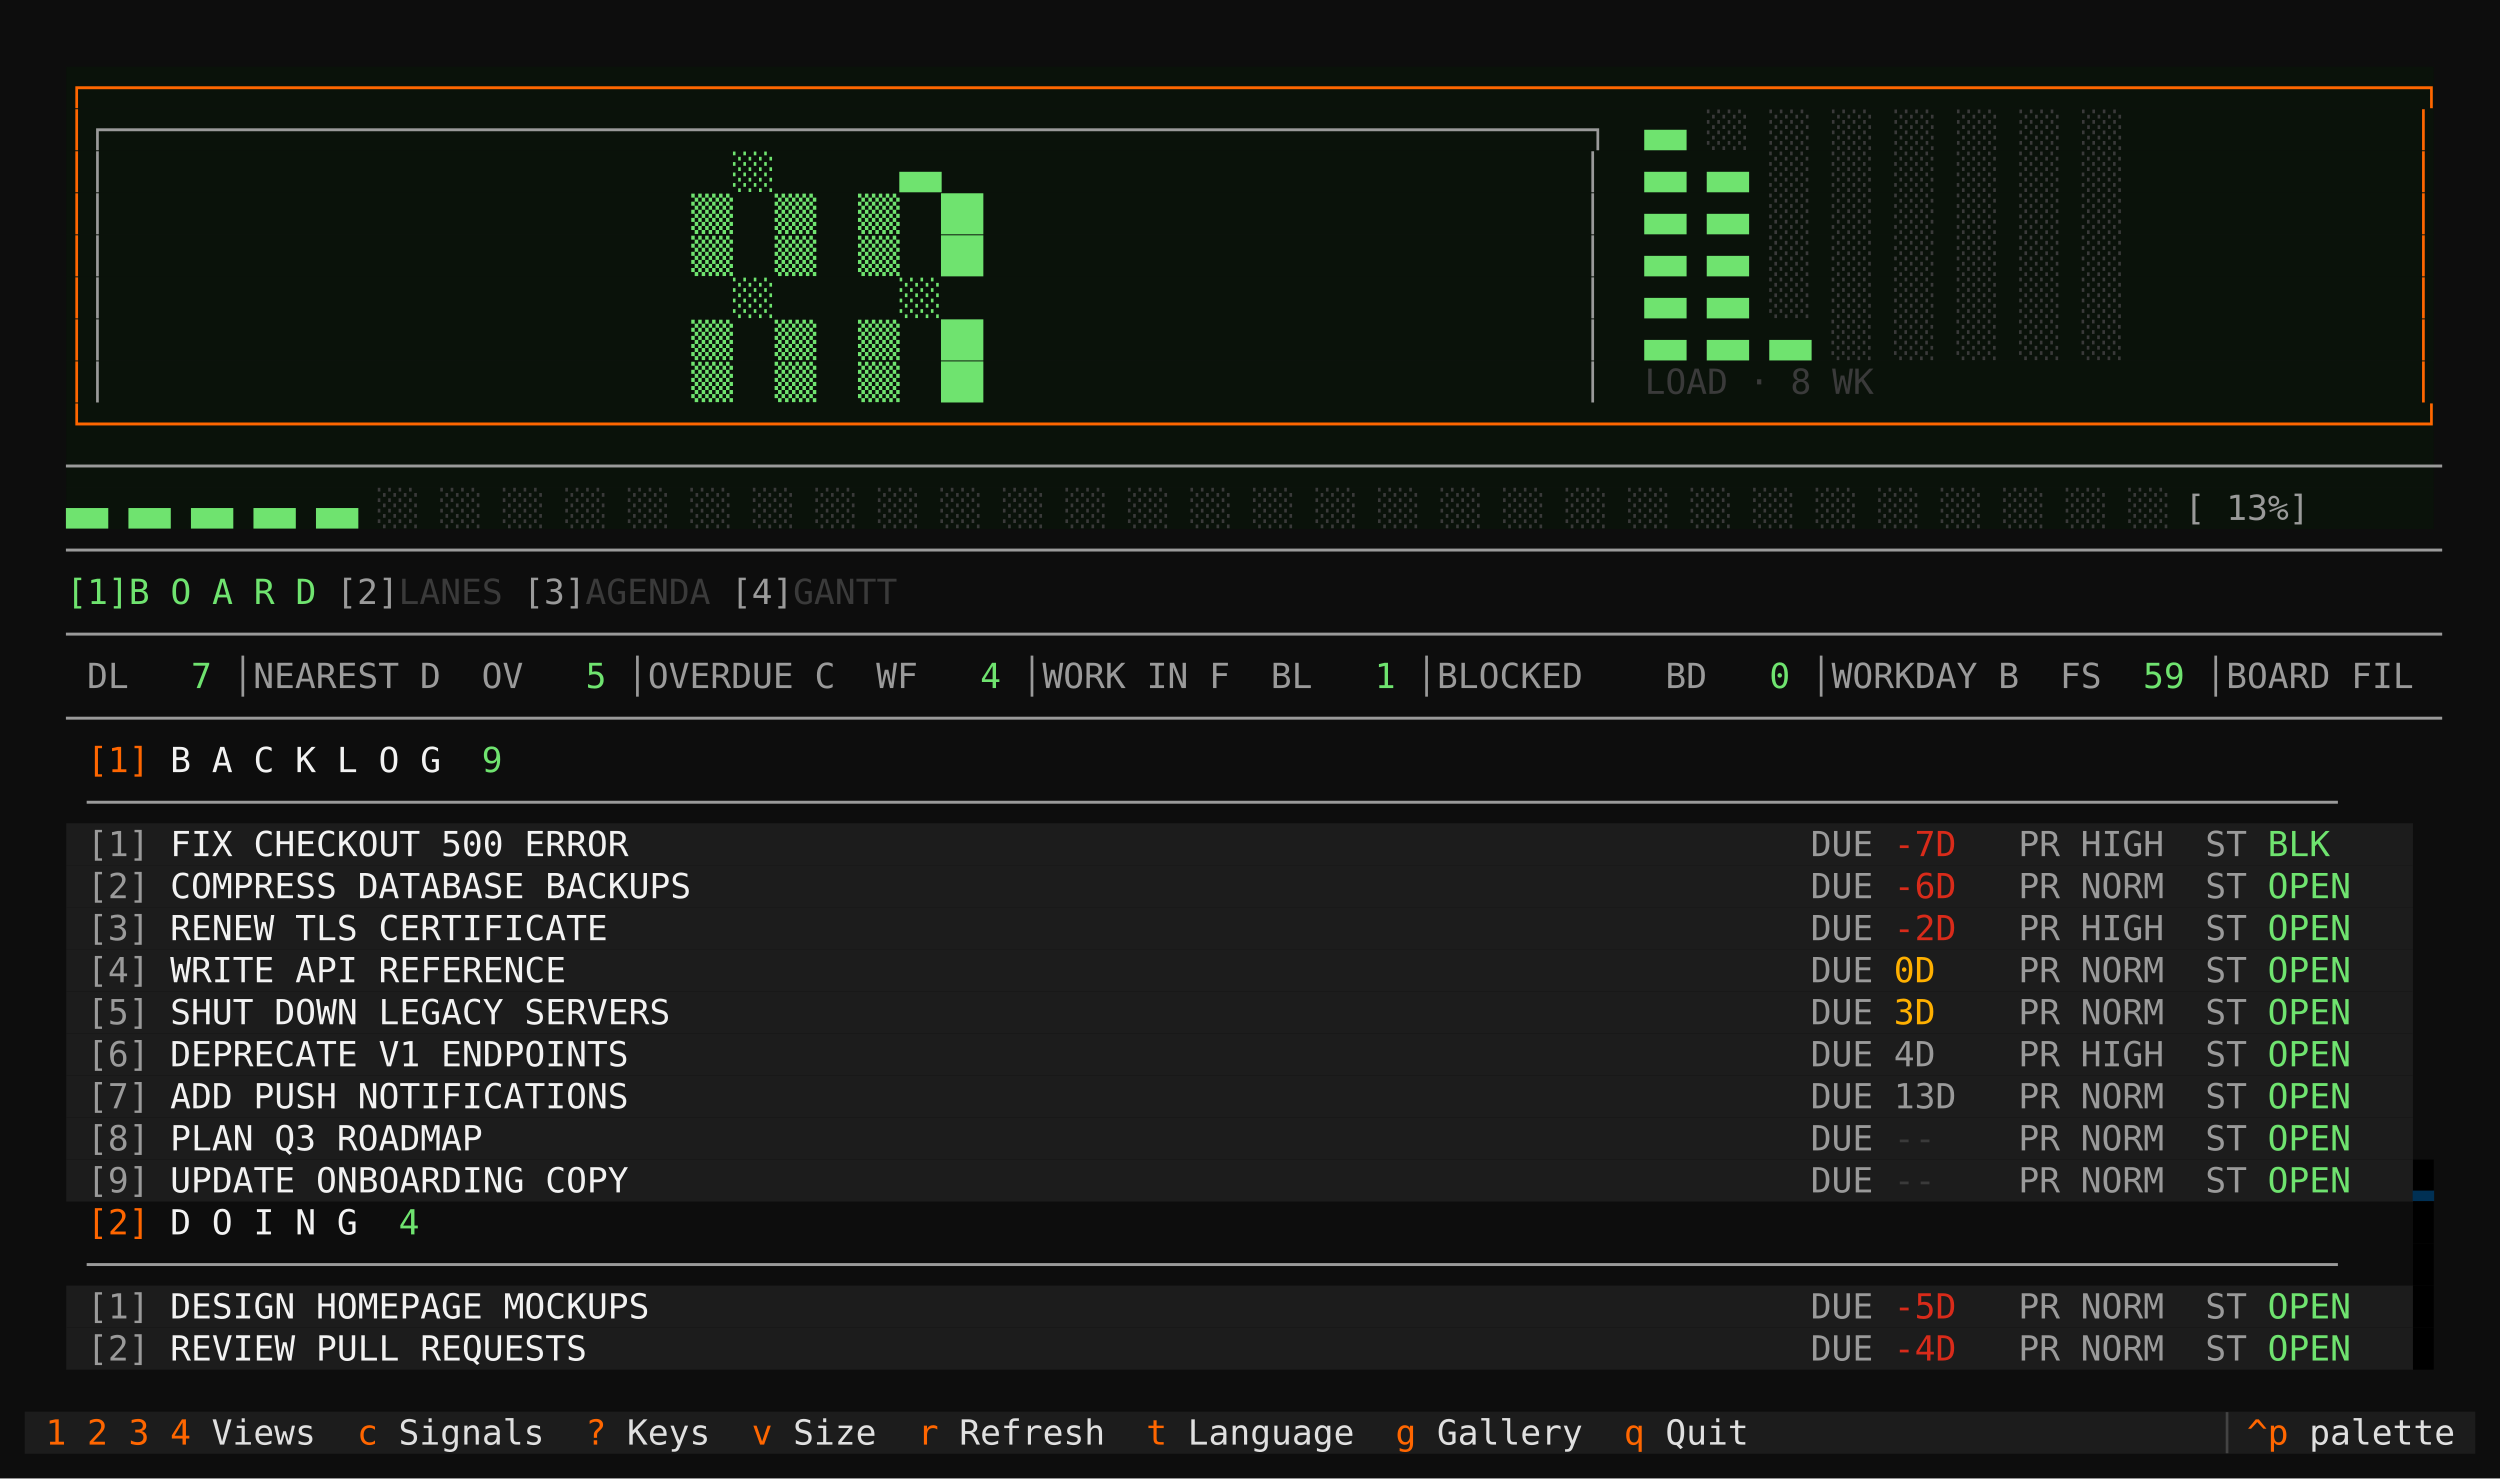
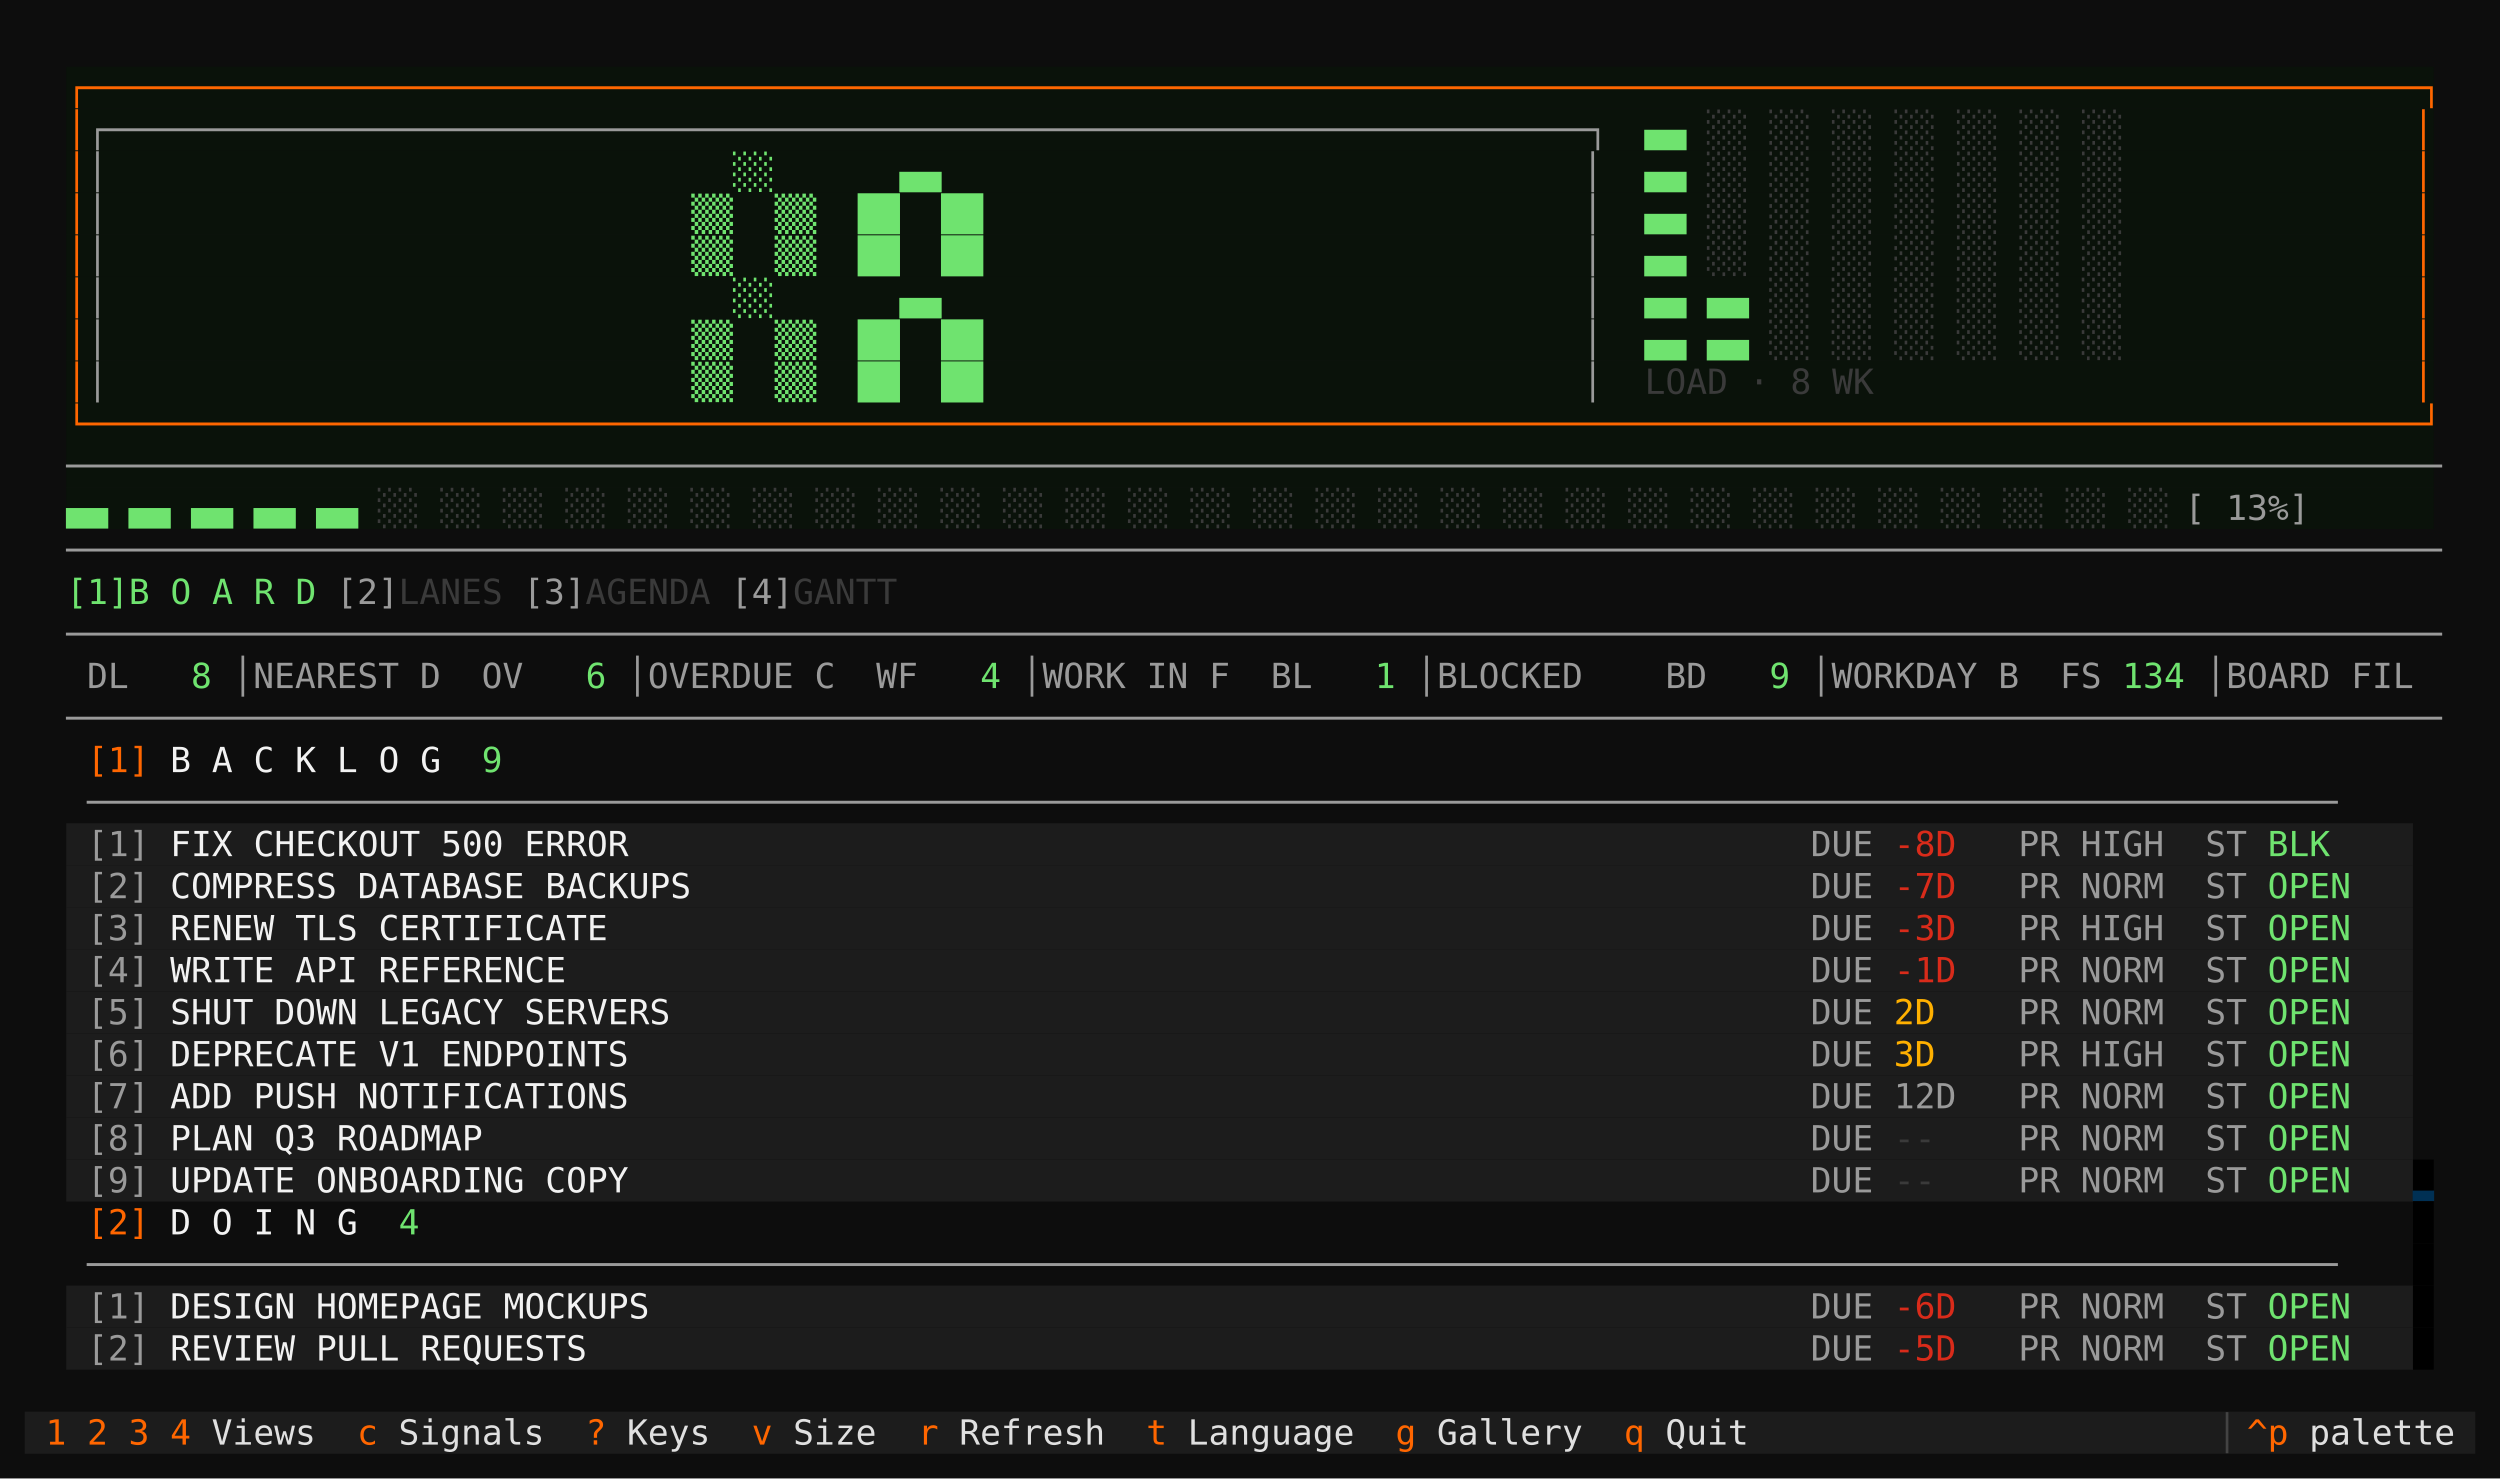
<svg xmlns="http://www.w3.org/2000/svg" viewBox="0 0 1011.2 598.0" role="img" aria-label="taskboard · corgi · board">
  <rect width="1011.2" height="598.0" fill="#0d0d0d" />
  <g font-family="ui-monospace,SFMono-Regular,'DejaVu Sans Mono','Cascadia Mono',Menlo,Consolas,'Liberation Mono',monospace" font-size="14.0" xml:space="preserve" style="white-space:pre;font-variant-ligatures:none">
    <rect x="26.8" y="27.0" width="957.6" height="17.0" fill="#0a120a" />
    <text x="26.8" y="40.3" fill="#ff6600">┌────────────────────────────────────────────────────────────────────────────────────────────────────────────────┐</text>
    <rect x="26.8" y="44.0" width="957.6" height="17.0" fill="#0a120a" />
    <text x="26.8" y="57.3" fill="#ff6600">│</text>
    <text x="35.2" y="57.3" fill="#9a9a9a">┌───────────────────────────────────────────────────────────────────────┐</text>
    <text x="665.2" y="57.3" fill="#6fe36f">▄▄ </text>
    <text x="690.4" y="57.3" fill="#3a3a3a">░░ ░░ ░░ ░░ ░░ ░░ ░░ </text>
    <text x="976.0" y="57.3" fill="#ff6600">│</text>
    <rect x="26.8" y="61.0" width="957.6" height="17.0" fill="#0a120a" />
    <text x="26.8" y="74.3" fill="#ff6600">│</text>
    <text x="35.2" y="74.3" fill="#9a9a9a">│</text>
    <text x="43.6" y="74.3" fill="#6fe36f">                              ░░      ▄▄                               </text>
    <text x="640.0" y="74.3" fill="#9a9a9a">│</text>
-     <text x="665.2" y="74.3" fill="#6fe36f">▄▄ ▄▄ </text>
-     <text x="715.6" y="74.3" fill="#3a3a3a">░░ ░░ ░░ ░░ ░░ ░░ </text>
+     <text x="665.2" y="74.3" fill="#6fe36f">▄▄ </text>
+     <text x="690.4" y="74.3" fill="#3a3a3a">░░ ░░ ░░ ░░ ░░ ░░ ░░ </text>
    <text x="976.0" y="74.3" fill="#ff6600">│</text>
    <rect x="26.8" y="78.0" width="957.6" height="17.0" fill="#0a120a" />
    <text x="26.8" y="91.3" fill="#ff6600">│</text>
    <text x="35.2" y="91.3" fill="#9a9a9a">│</text>
-     <text x="43.6" y="91.3" fill="#6fe36f">                            ▒▒  ▒▒  ▒▒  ██                             </text>
+     <text x="43.6" y="91.3" fill="#6fe36f">                            ▒▒  ▒▒  ██  ██                             </text>
    <text x="640.0" y="91.3" fill="#9a9a9a">│</text>
-     <text x="665.2" y="91.3" fill="#6fe36f">▄▄ ▄▄ </text>
-     <text x="715.6" y="91.3" fill="#3a3a3a">░░ ░░ ░░ ░░ ░░ ░░ </text>
+     <text x="665.2" y="91.3" fill="#6fe36f">▄▄ </text>
+     <text x="690.4" y="91.3" fill="#3a3a3a">░░ ░░ ░░ ░░ ░░ ░░ ░░ </text>
    <text x="976.0" y="91.3" fill="#ff6600">│</text>
    <rect x="26.8" y="95.0" width="957.6" height="17.0" fill="#0a120a" />
    <text x="26.8" y="108.3" fill="#ff6600">│</text>
    <text x="35.2" y="108.3" fill="#9a9a9a">│</text>
-     <text x="43.6" y="108.3" fill="#6fe36f">                            ▒▒  ▒▒  ▒▒  ██                             </text>
+     <text x="43.6" y="108.3" fill="#6fe36f">                            ▒▒  ▒▒  ██  ██                             </text>
    <text x="640.0" y="108.3" fill="#9a9a9a">│</text>
-     <text x="665.2" y="108.3" fill="#6fe36f">▄▄ ▄▄ </text>
-     <text x="715.6" y="108.3" fill="#3a3a3a">░░ ░░ ░░ ░░ ░░ ░░ </text>
+     <text x="665.2" y="108.3" fill="#6fe36f">▄▄ </text>
+     <text x="690.4" y="108.3" fill="#3a3a3a">░░ ░░ ░░ ░░ ░░ ░░ ░░ </text>
    <text x="976.0" y="108.3" fill="#ff6600">│</text>
    <rect x="26.8" y="112.0" width="957.6" height="17.0" fill="#0a120a" />
    <text x="26.8" y="125.3" fill="#ff6600">│</text>
    <text x="35.2" y="125.3" fill="#9a9a9a">│</text>
-     <text x="43.6" y="125.3" fill="#6fe36f">                              ░░      ░░                               </text>
+     <text x="43.6" y="125.3" fill="#6fe36f">                              ░░      ▄▄                               </text>
    <text x="640.0" y="125.3" fill="#9a9a9a">│</text>
    <text x="665.2" y="125.3" fill="#6fe36f">▄▄ ▄▄ </text>
    <text x="715.6" y="125.3" fill="#3a3a3a">░░ ░░ ░░ ░░ ░░ ░░ </text>
    <text x="976.0" y="125.3" fill="#ff6600">│</text>
    <rect x="26.8" y="129.0" width="957.6" height="17.0" fill="#0a120a" />
    <text x="26.8" y="142.3" fill="#ff6600">│</text>
    <text x="35.2" y="142.3" fill="#9a9a9a">│</text>
-     <text x="43.6" y="142.3" fill="#6fe36f">                            ▒▒  ▒▒  ▒▒  ██                             </text>
+     <text x="43.6" y="142.3" fill="#6fe36f">                            ▒▒  ▒▒  ██  ██                             </text>
    <text x="640.0" y="142.3" fill="#9a9a9a">│</text>
-     <text x="665.2" y="142.3" fill="#6fe36f">▄▄ ▄▄ ▄▄ </text>
-     <text x="740.8" y="142.3" fill="#3a3a3a">░░ ░░ ░░ ░░ ░░ </text>
+     <text x="665.2" y="142.3" fill="#6fe36f">▄▄ ▄▄ </text>
+     <text x="715.6" y="142.3" fill="#3a3a3a">░░ ░░ ░░ ░░ ░░ ░░ </text>
    <text x="976.0" y="142.3" fill="#ff6600">│</text>
    <rect x="26.8" y="146.0" width="957.6" height="17.0" fill="#0a120a" />
    <text x="26.8" y="159.3" fill="#ff6600">│</text>
    <text x="35.2" y="159.3" fill="#9a9a9a">│</text>
-     <text x="43.6" y="159.3" fill="#6fe36f">                            ▒▒  ▒▒  ▒▒  ██                             </text>
+     <text x="43.6" y="159.3" fill="#6fe36f">                            ▒▒  ▒▒  ██  ██                             </text>
    <text x="640.0" y="159.3" fill="#9a9a9a">│</text>
    <text x="665.2" y="159.3" fill="#3a3a3a">LOAD · 8 WK</text>
    <text x="976.0" y="159.3" fill="#ff6600">│</text>
    <rect x="26.8" y="163.0" width="957.6" height="17.0" fill="#0a120a" />
    <text x="26.8" y="176.3" fill="#ff6600">└────────────────────────────────────────────────────────────────────────────────────────────────────────────────┘</text>
    <rect x="26.8" y="180.0" width="957.6" height="17.0" fill="#0a120a" />
    <text x="26.8" y="193.3" fill="#9a9a9a">──────────────────────────────────────────────────────────────────────────────────────────────────────────────────</text>
    <rect x="26.8" y="197.0" width="957.6" height="17.0" fill="#0a120a" />
    <text x="26.8" y="210.3" fill="#6fe36f">▄▄ ▄▄ ▄▄ ▄▄ ▄▄ </text>
    <text x="152.8" y="210.3" fill="#3a3a3a">░░ ░░ ░░ ░░ ░░ ░░ ░░ ░░ ░░ ░░ ░░ ░░ ░░ ░░ ░░ ░░ ░░ ░░ ░░ ░░ ░░ ░░ ░░ ░░ ░░ ░░ ░░ ░░ ░░ </text>
    <text x="883.6" y="210.3" fill="#9a9a9a">[ 13%]</text>
    <text x="26.8" y="227.3" fill="#9a9a9a">──────────────────────────────────────────────────────────────────────────────────────────────────────────────────</text>
    <text x="26.8" y="244.3" fill="#6fe36f">[1]B O A R D</text>
    <text x="136.0" y="244.3" fill="#9a9a9a">[2]</text>
    <text x="161.2" y="244.3" fill="#3a3a3a">LANES</text>
    <text x="211.6" y="244.3" fill="#9a9a9a">[3]</text>
    <text x="236.8" y="244.3" fill="#3a3a3a">AGENDA</text>
    <text x="295.6" y="244.3" fill="#9a9a9a">[4]</text>
    <text x="320.8" y="244.3" fill="#3a3a3a">GANTT</text>
    <text x="26.8" y="261.3" fill="#9a9a9a">──────────────────────────────────────────────────────────────────────────────────────────────────────────────────</text>
    <text x="35.2" y="278.3" fill="#9a9a9a">DL</text>
-     <text x="60.4" y="278.3" fill="#6fe36f">  7</text>
+     <text x="60.4" y="278.3" fill="#6fe36f">  8</text>
    <text x="94.0" y="278.3" fill="#9a9a9a">│NEAREST D</text>
    <text x="194.8" y="278.3" fill="#9a9a9a">OV</text>
-     <text x="220.0" y="278.3" fill="#6fe36f">  5</text>
+     <text x="220.0" y="278.3" fill="#6fe36f">  6</text>
    <text x="253.6" y="278.3" fill="#9a9a9a">│OVERDUE C</text>
    <text x="354.4" y="278.3" fill="#9a9a9a">WF</text>
    <text x="379.6" y="278.3" fill="#6fe36f">  4</text>
    <text x="413.2" y="278.3" fill="#9a9a9a">│WORK IN F</text>
    <text x="514.0" y="278.3" fill="#9a9a9a">BL</text>
    <text x="539.2" y="278.3" fill="#6fe36f">  1</text>
    <text x="572.8" y="278.3" fill="#9a9a9a">│BLOCKED</text>
    <text x="673.6" y="278.3" fill="#9a9a9a">BD</text>
-     <text x="698.8" y="278.3" fill="#6fe36f">  0</text>
+     <text x="698.8" y="278.3" fill="#6fe36f">  9</text>
    <text x="732.4" y="278.3" fill="#9a9a9a">│WORKDAY B</text>
    <text x="833.2" y="278.3" fill="#9a9a9a">FS</text>
-     <text x="858.4" y="278.3" fill="#6fe36f"> 59</text>
+     <text x="858.4" y="278.3" fill="#6fe36f">134</text>
    <text x="892.0" y="278.3" fill="#9a9a9a">│BOARD FIL</text>
    <text x="26.8" y="295.3" fill="#9a9a9a">──────────────────────────────────────────────────────────────────────────────────────────────────────────────────</text>
    <text x="35.2" y="312.3" fill="#ff6600">[1]</text>
    <text x="60.4" y="312.3" fill="#f2f2f2"> B A C K L O G </text>
    <text x="186.4" y="312.3" fill="#6fe36f"> 9</text>
    <text x="35.2" y="329.3" fill="#9a9a9a">────────────────────────────────────────────────────────────────────────────────────────────────────────────</text>
    <rect x="26.8" y="333.0" width="949.2" height="17.0" fill="#1c1c1c" />
    <text x="35.2" y="346.3" fill="#9a9a9a">[1]</text>
    <text x="60.4" y="346.3" fill="#f2f2f2"> FIX CHECKOUT 500 ERROR                                                         </text>
    <text x="732.4" y="346.3" fill="#9a9a9a">DUE</text>
-     <text x="766.0" y="346.3" fill="#d92b1a">-7D </text>
+     <text x="766.0" y="346.3" fill="#d92b1a">-8D </text>
    <text x="816.4" y="346.3" fill="#9a9a9a">PR</text>
    <text x="841.6" y="346.3" fill="#9a9a9a">HIGH</text>
    <text x="892.0" y="346.3" fill="#9a9a9a">ST</text>
    <text x="917.2" y="346.3" fill="#6fe36f">BLK </text>
    <rect x="26.8" y="350.0" width="949.2" height="17.0" fill="#1c1c1c" />
    <text x="35.2" y="363.3" fill="#9a9a9a">[2]</text>
    <text x="60.4" y="363.3" fill="#f2f2f2"> COMPRESS DATABASE BACKUPS                                                      </text>
    <text x="732.4" y="363.3" fill="#9a9a9a">DUE</text>
-     <text x="766.0" y="363.3" fill="#d92b1a">-6D </text>
+     <text x="766.0" y="363.3" fill="#d92b1a">-7D </text>
    <text x="816.4" y="363.3" fill="#9a9a9a">PR</text>
    <text x="841.6" y="363.3" fill="#9a9a9a">NORM</text>
    <text x="892.0" y="363.3" fill="#9a9a9a">ST</text>
    <text x="917.2" y="363.3" fill="#6fe36f">OPEN</text>
    <rect x="26.8" y="367.0" width="949.2" height="17.0" fill="#1c1c1c" />
    <text x="35.2" y="380.3" fill="#9a9a9a">[3]</text>
    <text x="60.4" y="380.3" fill="#f2f2f2"> RENEW TLS CERTIFICATE                                                          </text>
    <text x="732.4" y="380.3" fill="#9a9a9a">DUE</text>
-     <text x="766.0" y="380.3" fill="#d92b1a">-2D </text>
+     <text x="766.0" y="380.3" fill="#d92b1a">-3D </text>
    <text x="816.4" y="380.3" fill="#9a9a9a">PR</text>
    <text x="841.6" y="380.3" fill="#9a9a9a">HIGH</text>
    <text x="892.0" y="380.3" fill="#9a9a9a">ST</text>
    <text x="917.2" y="380.3" fill="#6fe36f">OPEN</text>
    <rect x="26.8" y="384.0" width="949.2" height="17.0" fill="#1c1c1c" />
    <text x="35.2" y="397.3" fill="#9a9a9a">[4]</text>
    <text x="60.4" y="397.3" fill="#f2f2f2"> WRITE API REFERENCE                                                            </text>
    <text x="732.4" y="397.3" fill="#9a9a9a">DUE</text>
-     <text x="766.0" y="397.3" fill="#ffb000">0D  </text>
+     <text x="766.0" y="397.3" fill="#d92b1a">-1D </text>
    <text x="816.4" y="397.3" fill="#9a9a9a">PR</text>
    <text x="841.6" y="397.3" fill="#9a9a9a">NORM</text>
    <text x="892.0" y="397.3" fill="#9a9a9a">ST</text>
    <text x="917.2" y="397.3" fill="#6fe36f">OPEN</text>
    <rect x="26.8" y="401.0" width="949.2" height="17.0" fill="#1c1c1c" />
    <text x="35.2" y="414.3" fill="#9a9a9a">[5]</text>
    <text x="60.4" y="414.3" fill="#f2f2f2"> SHUT DOWN LEGACY SERVERS                                                       </text>
    <text x="732.4" y="414.3" fill="#9a9a9a">DUE</text>
-     <text x="766.0" y="414.3" fill="#ffb000">3D  </text>
+     <text x="766.0" y="414.3" fill="#ffb000">2D  </text>
    <text x="816.4" y="414.3" fill="#9a9a9a">PR</text>
    <text x="841.6" y="414.3" fill="#9a9a9a">NORM</text>
    <text x="892.0" y="414.3" fill="#9a9a9a">ST</text>
    <text x="917.2" y="414.3" fill="#6fe36f">OPEN</text>
    <rect x="26.8" y="418.0" width="949.2" height="17.0" fill="#1c1c1c" />
    <text x="35.2" y="431.3" fill="#9a9a9a">[6]</text>
    <text x="60.4" y="431.3" fill="#f2f2f2"> DEPRECATE V1 ENDPOINTS                                                         </text>
    <text x="732.4" y="431.3" fill="#9a9a9a">DUE</text>
-     <text x="766.0" y="431.3" fill="#9a9a9a">4D  </text>
+     <text x="766.0" y="431.3" fill="#ffb000">3D  </text>
    <text x="816.4" y="431.3" fill="#9a9a9a">PR</text>
    <text x="841.6" y="431.3" fill="#9a9a9a">HIGH</text>
    <text x="892.0" y="431.3" fill="#9a9a9a">ST</text>
    <text x="917.2" y="431.3" fill="#6fe36f">OPEN</text>
    <rect x="26.8" y="435.0" width="949.2" height="17.0" fill="#1c1c1c" />
    <text x="35.2" y="448.3" fill="#9a9a9a">[7]</text>
    <text x="60.4" y="448.3" fill="#f2f2f2"> ADD PUSH NOTIFICATIONS                                                         </text>
    <text x="732.4" y="448.3" fill="#9a9a9a">DUE</text>
-     <text x="766.0" y="448.3" fill="#9a9a9a">13D </text>
+     <text x="766.0" y="448.3" fill="#9a9a9a">12D </text>
    <text x="816.4" y="448.3" fill="#9a9a9a">PR</text>
    <text x="841.6" y="448.3" fill="#9a9a9a">NORM</text>
    <text x="892.0" y="448.3" fill="#9a9a9a">ST</text>
    <text x="917.2" y="448.3" fill="#6fe36f">OPEN</text>
    <rect x="26.8" y="452.0" width="949.2" height="17.0" fill="#1c1c1c" />
    <text x="35.2" y="465.3" fill="#9a9a9a">[8]</text>
    <text x="60.4" y="465.3" fill="#f2f2f2"> PLAN Q3 ROADMAP                                                                </text>
    <text x="732.4" y="465.3" fill="#9a9a9a">DUE</text>
    <text x="766.0" y="465.3" fill="#3a3a3a">--  </text>
    <text x="816.4" y="465.3" fill="#9a9a9a">PR</text>
    <text x="841.6" y="465.3" fill="#9a9a9a">NORM</text>
    <text x="892.0" y="465.3" fill="#9a9a9a">ST</text>
    <text x="917.2" y="465.3" fill="#6fe36f">OPEN</text>
    <rect x="26.8" y="469.0" width="949.2" height="17.0" fill="#1c1c1c" />
    <rect x="976.0" y="469.0" width="8.4" height="17.0" fill="#000000" />
    <text x="35.2" y="482.3" fill="#9a9a9a">[9]</text>
    <text x="60.4" y="482.3" fill="#f2f2f2"> UPDATE ONBOARDING COPY                                                         </text>
    <text x="732.4" y="482.3" fill="#9a9a9a">DUE</text>
    <text x="766.0" y="482.3" fill="#3a3a3a">--  </text>
    <text x="816.4" y="482.3" fill="#9a9a9a">PR</text>
    <text x="841.6" y="482.3" fill="#9a9a9a">NORM</text>
    <text x="892.0" y="482.3" fill="#9a9a9a">ST</text>
    <text x="917.2" y="482.3" fill="#6fe36f">OPEN</text>
    <text x="976.0" y="482.3" fill="#003054">▂</text>
    <rect x="976.0" y="486.0" width="8.4" height="17.0" fill="#000000" />
    <text x="35.2" y="499.3" fill="#ff6600">[2]</text>
    <text x="60.4" y="499.3" fill="#f2f2f2"> D O I N G </text>
    <text x="152.8" y="499.3" fill="#6fe36f"> 4</text>
    <rect x="976.0" y="503.0" width="8.4" height="17.0" fill="#000000" />
    <text x="35.2" y="516.3" fill="#9a9a9a">────────────────────────────────────────────────────────────────────────────────────────────────────────────</text>
    <rect x="26.8" y="520.0" width="949.2" height="17.0" fill="#1c1c1c" />
    <rect x="976.0" y="520.0" width="8.4" height="17.0" fill="#000000" />
    <text x="35.2" y="533.3" fill="#9a9a9a">[1]</text>
    <text x="60.4" y="533.3" fill="#f2f2f2"> DESIGN HOMEPAGE MOCKUPS                                                        </text>
    <text x="732.4" y="533.3" fill="#9a9a9a">DUE</text>
-     <text x="766.0" y="533.3" fill="#d92b1a">-5D </text>
+     <text x="766.0" y="533.3" fill="#d92b1a">-6D </text>
    <text x="816.4" y="533.3" fill="#9a9a9a">PR</text>
    <text x="841.6" y="533.3" fill="#9a9a9a">NORM</text>
    <text x="892.0" y="533.3" fill="#9a9a9a">ST</text>
    <text x="917.2" y="533.3" fill="#6fe36f">OPEN</text>
    <rect x="26.8" y="537.0" width="949.2" height="17.0" fill="#1c1c1c" />
    <rect x="976.0" y="537.0" width="8.4" height="17.0" fill="#000000" />
    <text x="35.2" y="550.3" fill="#9a9a9a">[2]</text>
    <text x="60.4" y="550.3" fill="#f2f2f2"> REVIEW PULL REQUESTS                                                           </text>
    <text x="732.4" y="550.3" fill="#9a9a9a">DUE</text>
-     <text x="766.0" y="550.3" fill="#d92b1a">-4D </text>
+     <text x="766.0" y="550.3" fill="#d92b1a">-5D </text>
    <text x="816.4" y="550.3" fill="#9a9a9a">PR</text>
    <text x="841.6" y="550.3" fill="#9a9a9a">NORM</text>
    <text x="892.0" y="550.3" fill="#9a9a9a">ST</text>
    <text x="917.2" y="550.3" fill="#6fe36f">OPEN</text>
    <rect x="10.0" y="571.0" width="991.2" height="17.0" fill="#1c1c1c" />
    <text x="18.4" y="584.3" fill="#ff6600">1</text>
    <text x="35.2" y="584.3" fill="#ff6600">2</text>
    <text x="52.0" y="584.3" fill="#ff6600">3</text>
    <text x="68.8" y="584.3" fill="#ff6600">4</text>
    <text x="85.6" y="584.3" fill="#e0e0e0">Views</text>
    <text x="136.0" y="584.3" fill="#ff6600"> c </text>
    <text x="161.2" y="584.3" fill="#e0e0e0">Signals </text>
    <text x="228.4" y="584.3" fill="#ff6600"> ? </text>
    <text x="253.6" y="584.3" fill="#e0e0e0">Keys </text>
    <text x="295.6" y="584.3" fill="#ff6600"> v </text>
    <text x="320.8" y="584.3" fill="#e0e0e0">Size </text>
    <text x="362.8" y="584.3" fill="#ff6600"> r </text>
    <text x="388.0" y="584.3" fill="#e0e0e0">Refresh </text>
    <text x="455.2" y="584.3" fill="#ff6600"> t </text>
    <text x="480.4" y="584.3" fill="#e0e0e0">Language </text>
    <text x="556.0" y="584.3" fill="#ff6600"> g </text>
    <text x="581.2" y="584.3" fill="#e0e0e0">Gallery </text>
    <text x="648.4" y="584.3" fill="#ff6600"> q </text>
    <text x="673.6" y="584.3" fill="#e0e0e0">Quit </text>
    <text x="900.4" y="584.3" fill="#434343">▏</text>
    <text x="908.8" y="584.3" fill="#ff6600">^p</text>
    <text x="925.6" y="584.3" fill="#e0e0e0"> palette</text>
  </g>
</svg>
